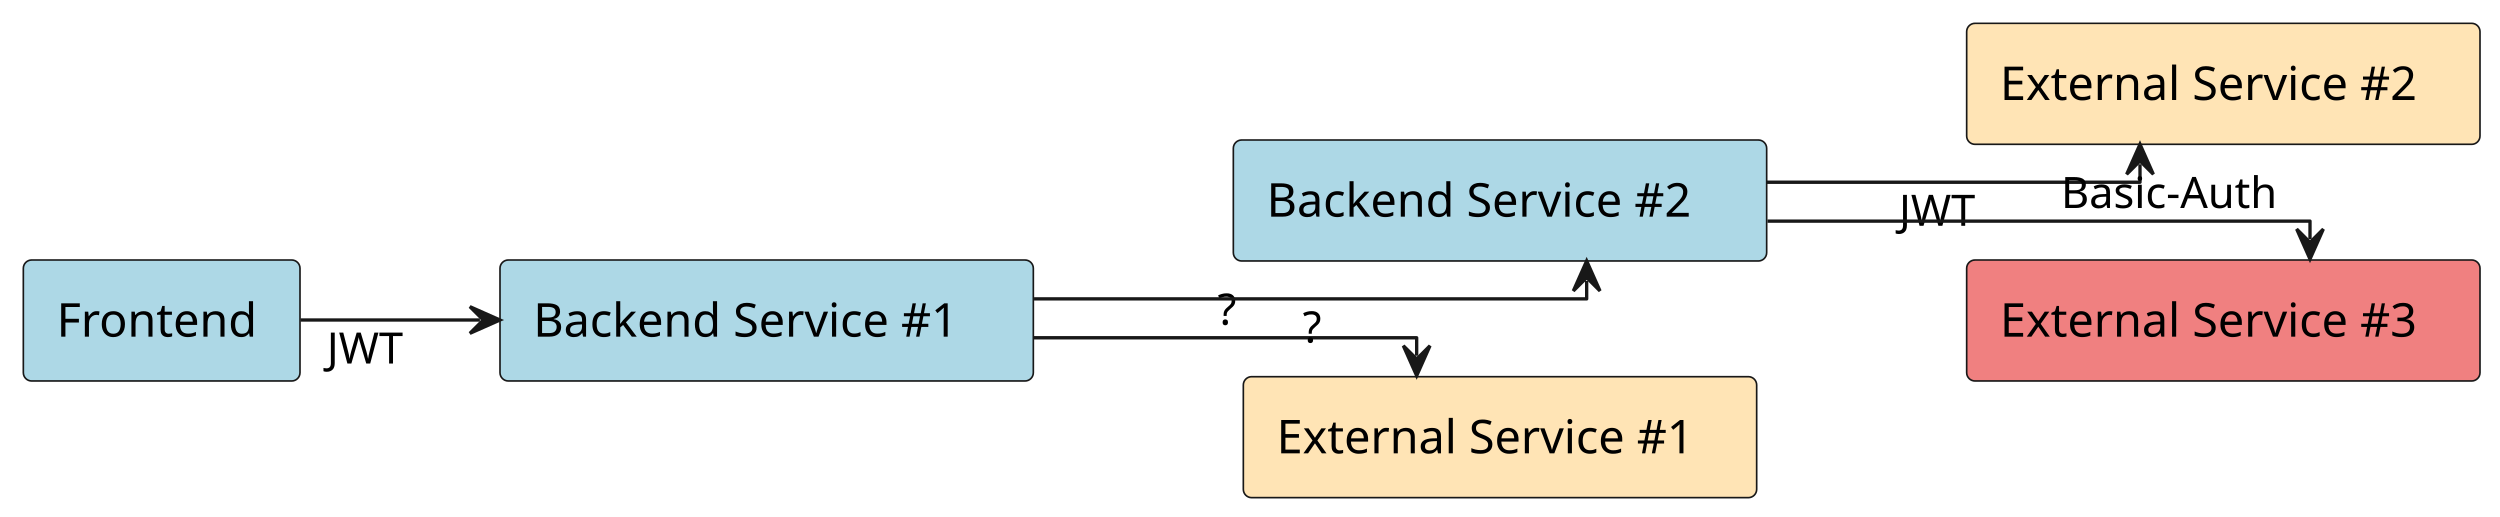
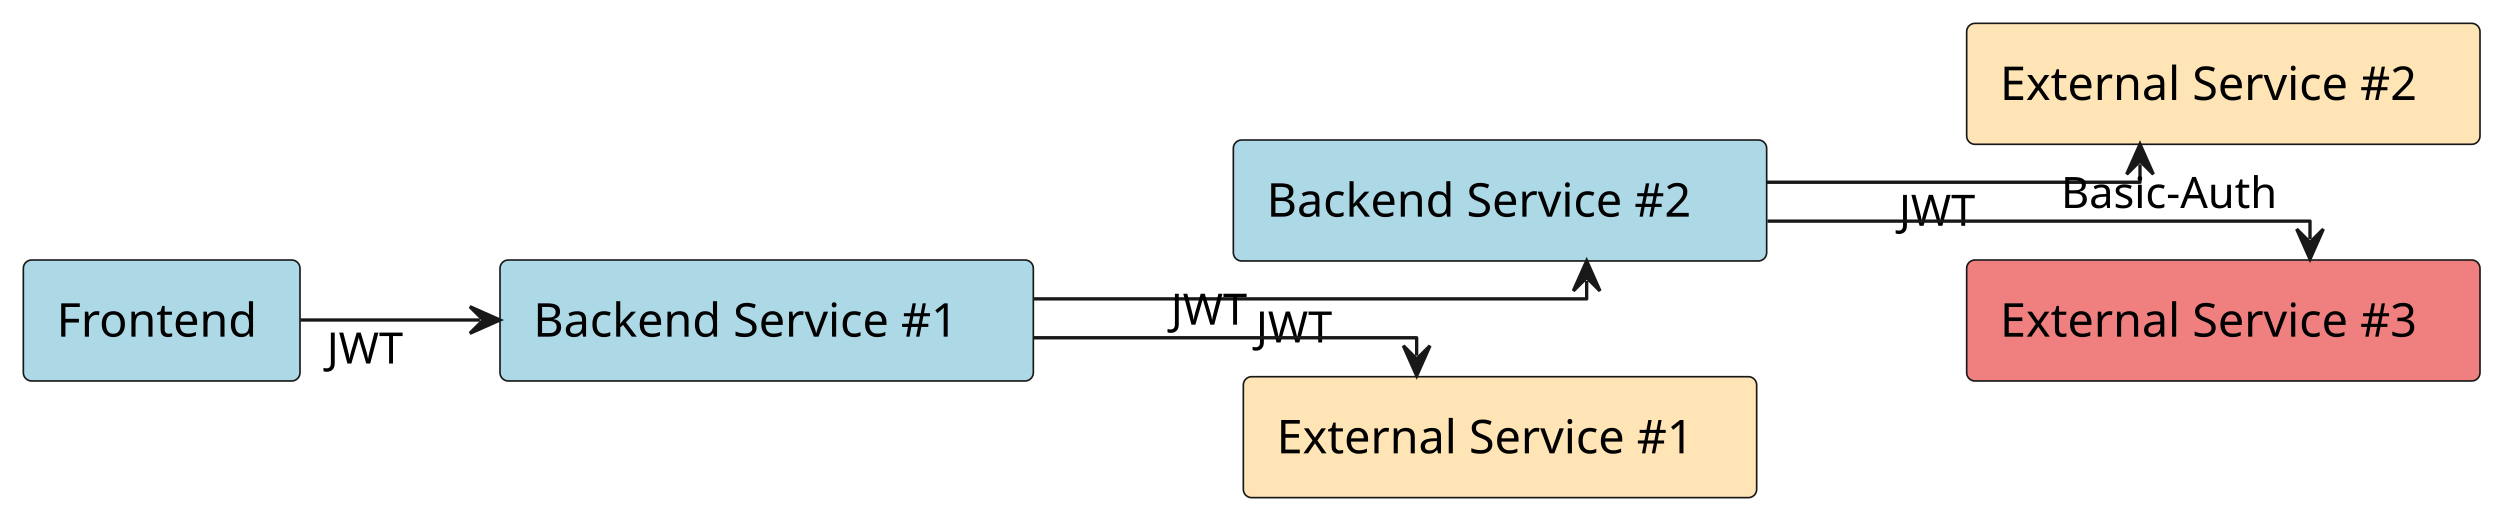
<svg xmlns="http://www.w3.org/2000/svg" contentStyleType="text/css" height="155px" preserveAspectRatio="none" style="width:750px;height:155px;background:#FFFFFF;" version="1.1" viewBox="0 0 750 155" width="750px" zoomAndPan="magnify">
  <defs />
  <g>
    <g id="elem_platform__application__backend_service_1">
      <rect fill="#ADD8E6" height="36.297" rx="2.5" ry="2.5" style="stroke:#181818;stroke-width:0.5;" width="160" x="150" y="78" />
      <text fill="#000000" font-family="sans-serif" font-size="14" lengthAdjust="spacing" textLength="140" x="160" y="100.995">Backend Service #1</text>
    </g>
    <g id="elem_platform__application__backend_service_2">
      <rect fill="#ADD8E6" height="36.297" rx="2.5" ry="2.5" style="stroke:#181818;stroke-width:0.5;" width="160" x="370" y="42" />
      <text fill="#000000" font-family="sans-serif" font-size="14" lengthAdjust="spacing" textLength="140" x="380" y="64.995">Backend Service #2</text>
    </g>
    <g id="elem_platform__application__frontend">
      <rect fill="#ADD8E6" height="36.297" rx="2.5" ry="2.5" style="stroke:#181818;stroke-width:0.5;" width="83" x="7" y="78" />
      <text fill="#000000" font-family="sans-serif" font-size="14" lengthAdjust="spacing" textLength="63" x="17" y="100.995">Frontend</text>
    </g>
    <g id="elem_platform__external_service_1">
      <rect fill="#FFE4B5" height="36.297" rx="2.5" ry="2.5" style="stroke:#181818;stroke-width:0.5;" width="154" x="373" y="113" />
      <text fill="#000000" font-family="sans-serif" font-size="14" lengthAdjust="spacing" textLength="134" x="383" y="135.995">External Service #1</text>
    </g>
    <g id="elem_platform__external_service_2">
      <rect fill="#FFE4B5" height="36.297" rx="2.5" ry="2.5" style="stroke:#181818;stroke-width:0.5;" width="154" x="590" y="7" />
      <text fill="#000000" font-family="sans-serif" font-size="14" lengthAdjust="spacing" textLength="134" x="600" y="29.995">External Service #2</text>
    </g>
    <g id="elem_other_project__external_service_3">
      <rect fill="#F08080" height="36.297" rx="2.5" ry="2.5" style="stroke:#181818;stroke-width:0.5;" width="154" x="590" y="78" />
      <text fill="#000000" font-family="sans-serif" font-size="14" lengthAdjust="spacing" textLength="134" x="600" y="100.995">External Service #3</text>
    </g>
+     <g id="link_platform__application__backend_service_1_platform__application__backend_service_2">
+       <path d="M310.21,89.67 C382,89.67 476,89.67 476,89.67 C476,89.67 476,90.39 476,84.28 " fill="none" id="platform__application__backend_service_1-to-platform__application__backend_service_2" style="stroke:#181818;stroke-width:1.0;" />
+       <polygon fill="#181818" points="476,78.28,472,87.28,476,83.28,480,87.28,476,78.28" style="stroke:#181818;stroke-width:1.0;" />
+       <text fill="#000000" font-family="sans-serif" font-size="13" lengthAdjust="spacing" textLength="21" x="376.8" y="102.737">JWT</text>
+     </g>
    <g id="link_platform__application__backend_service_1_platform__external_service_1">
      <path d="M310.16,101.33 C363.94,101.33 425,101.33 425,101.33 C425,101.33 425,100.61 425,106.72 " fill="none" id="platform__application__backend_service_1-to-platform__external_service_1" style="stroke:#181818;stroke-width:1.0;" />
      <polygon fill="#181818" points="425,112.72,429,103.72,425,107.72,421,103.72,425,112.72" style="stroke:#181818;stroke-width:1.0;" />
-       <text fill="#000000" font-family="sans-serif" font-size="13" lengthAdjust="spacing" textLength="7" x="365.27" y="97.397">?</text>
-     </g>
-     <g id="link_platform__application__backend_service_1_platform__application__backend_service_2">
-       <path d="M310.21,89.67 C382,89.67 476,89.67 476,89.67 C476,89.67 476,90.39 476,84.28 " fill="none" id="platform__application__backend_service_1-to-platform__application__backend_service_2" style="stroke:#181818;stroke-width:1.0;" />
-       <polygon fill="#181818" points="476,78.28,472,87.28,476,83.28,480,87.28,476,78.28" style="stroke:#181818;stroke-width:1.0;" />
-       <text fill="#000000" font-family="sans-serif" font-size="13" lengthAdjust="spacing" textLength="7" x="390.8" y="102.737">?</text>
+       <text fill="#000000" font-family="sans-serif" font-size="13" lengthAdjust="spacing" textLength="21" x="351.27" y="97.397">JWT</text>
    </g>
    <g id="link_platform__application__backend_service_2_platform__external_service_2">
      <path d="M530.03,54.67 C582.72,54.67 642,54.67 642,54.67 C642,54.67 642,55.39 642,49.28 " fill="none" id="platform__application__backend_service_2-to-platform__external_service_2" style="stroke:#181818;stroke-width:1.0;" />
      <polygon fill="#181818" points="642,43.28,638,52.28,642,48.28,646,52.28,642,43.28" style="stroke:#181818;stroke-width:1.0;" />
      <text fill="#000000" font-family="sans-serif" font-size="13" lengthAdjust="spacing" textLength="21" x="569.71" y="67.737">JWT</text>
    </g>
    <g id="link_platform__application__backend_service_2_other_project__external_service_3">
      <path d="M530.24,66.33 C601.02,66.33 693,66.33 693,66.33 C693,66.33 693,65.61 693,71.72 " fill="none" id="platform__application__backend_service_2-to-other_project__external_service_3" style="stroke:#181818;stroke-width:1.0;" />
      <polygon fill="#181818" points="693,77.72,697,68.72,693,72.72,689,68.72,693,77.72" style="stroke:#181818;stroke-width:1.0;" />
      <text fill="#000000" font-family="sans-serif" font-size="13" lengthAdjust="spacing" textLength="69" x="618.31" y="62.397">Basic-Auth</text>
    </g>
    <g id="link_platform__application__frontend_platform__application__backend_service_1">
      <path d="M90.14,96 C107.93,96 123.33,96 143.97,96 " fill="none" id="platform__application__frontend-to-platform__application__backend_service_1" style="stroke:#181818;stroke-width:1.0;" />
      <polygon fill="#181818" points="149.97,96,140.97,92,144.97,96,140.97,100,149.97,96" style="stroke:#181818;stroke-width:1.0;" />
      <text fill="#000000" font-family="sans-serif" font-size="13" lengthAdjust="spacing" textLength="21" x="98.06" y="109.067">JWT</text>
    </g>
  </g>
</svg>
